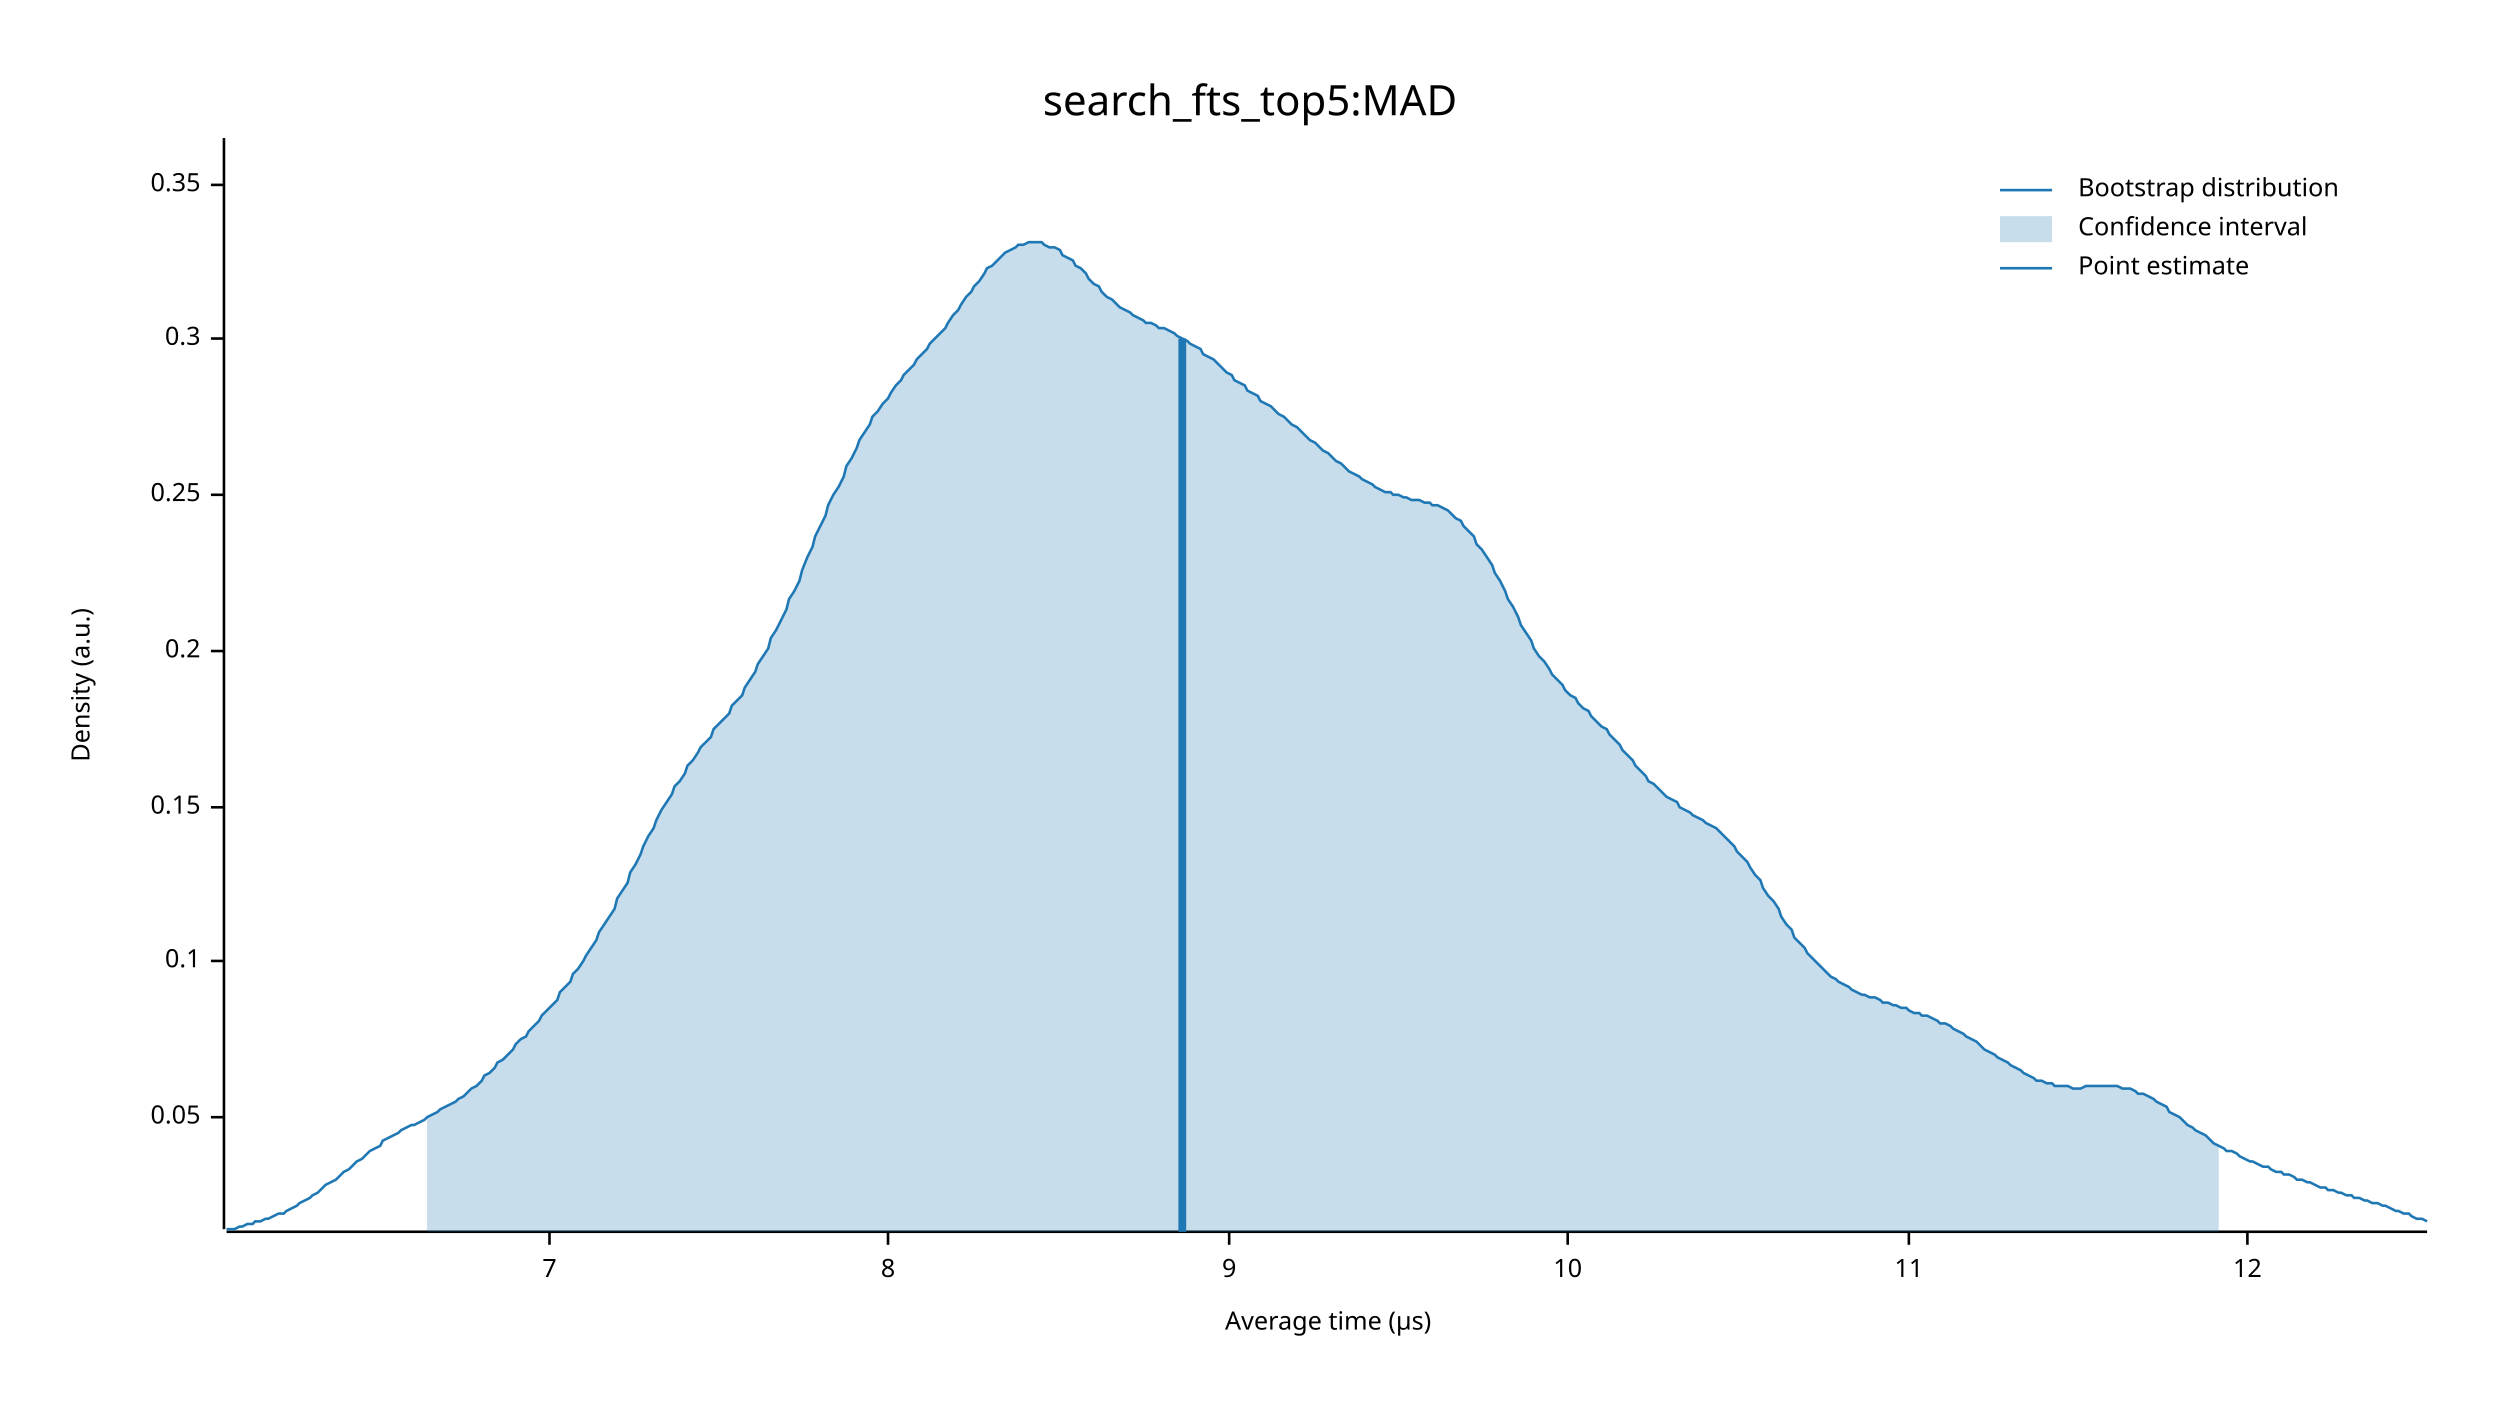
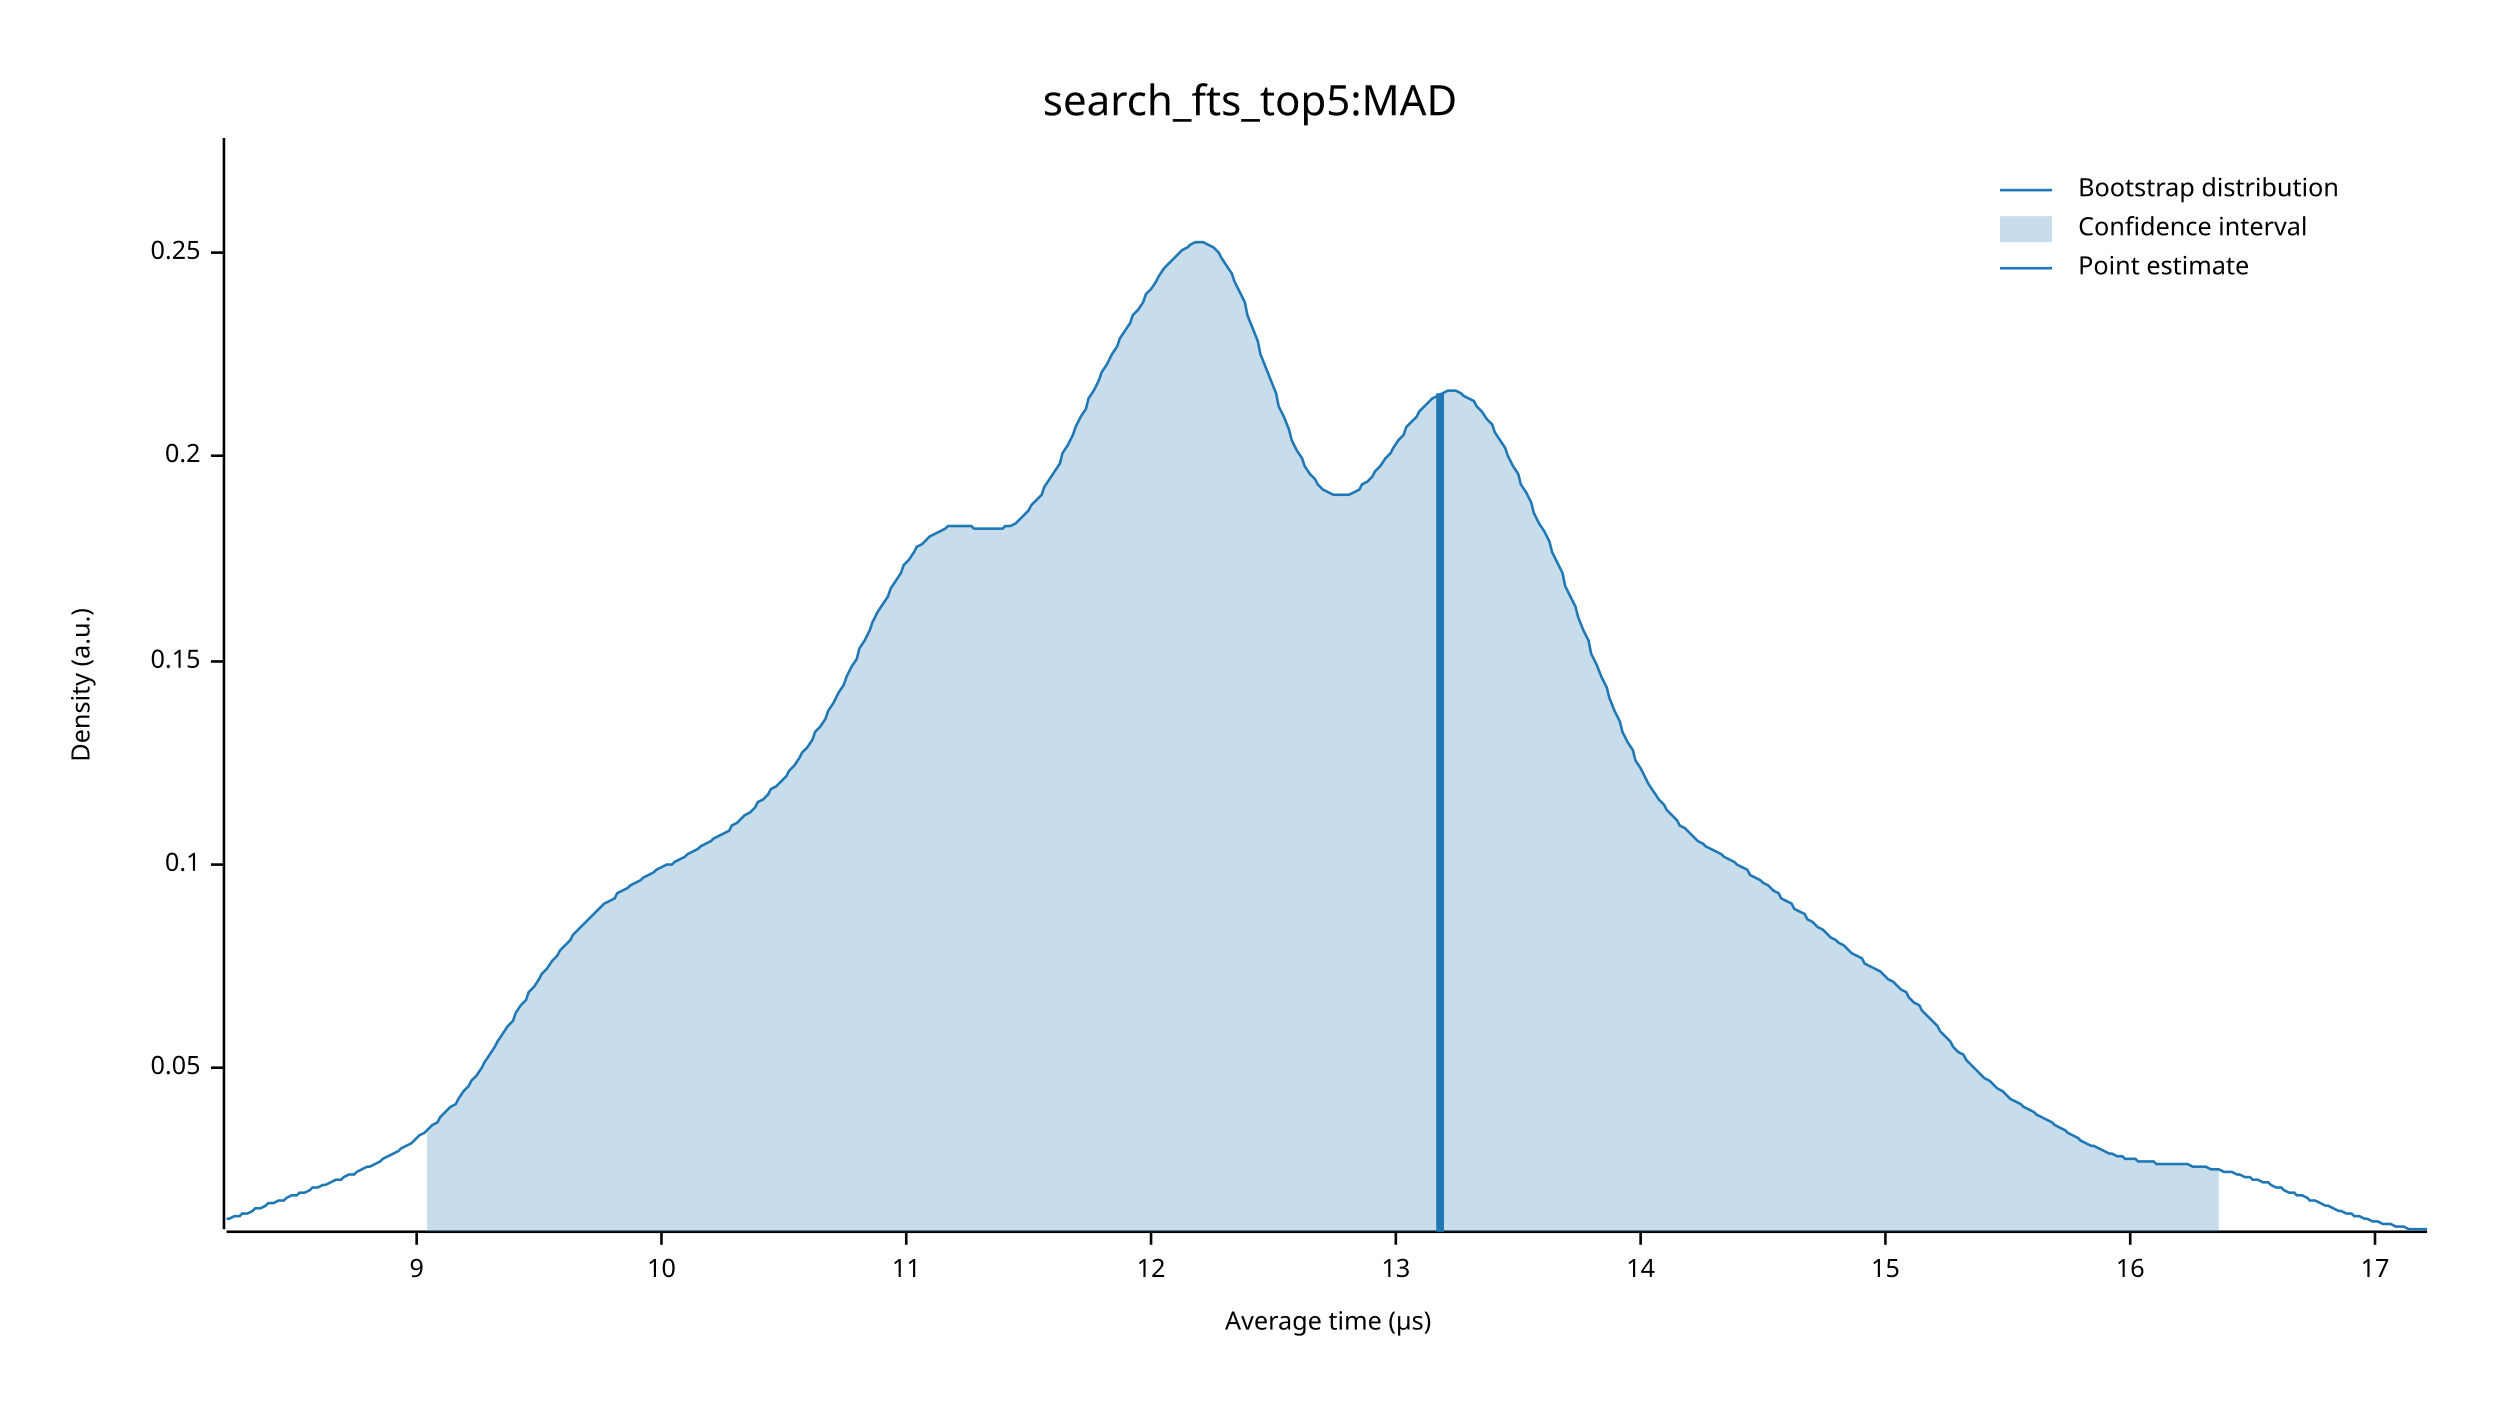
<svg xmlns="http://www.w3.org/2000/svg" width="960" height="540" viewBox="0 0 960 540">
  <text x="480" y="32" dy="0.76em" text-anchor="middle" font-family="sans-serif" font-size="16.129" opacity="1" fill="#000000">
search_fts_top5:MAD
</text>
  <text x="27" y="263" dy="0.76em" text-anchor="middle" font-family="sans-serif" font-size="9.677" opacity="1" fill="#000000" transform="rotate(270, 27, 263)">
Density (a.u.)
</text>
  <text x="510" y="513" dy="-0.5ex" text-anchor="middle" font-family="sans-serif" font-size="9.677" opacity="1" fill="#000000">
Average time (µs)
</text>
  <polyline fill="none" opacity="1" stroke="#000000" stroke-width="1" points="86,53 86,472 " />
-   <text x="77" y="429" dy="0.5ex" text-anchor="end" font-family="sans-serif" font-size="9.677" opacity="1" fill="#000000">
+   <text x="77" y="410" dy="0.5ex" text-anchor="end" font-family="sans-serif" font-size="9.677" opacity="1" fill="#000000">
0.05
</text>
-   <polyline fill="none" opacity="1" stroke="#000000" stroke-width="1" points="81,429 86,429 " />
-   <text x="77" y="369" dy="0.5ex" text-anchor="end" font-family="sans-serif" font-size="9.677" opacity="1" fill="#000000">
+   <polyline fill="none" opacity="1" stroke="#000000" stroke-width="1" points="81,410 86,410 " />
+   <text x="77" y="332" dy="0.5ex" text-anchor="end" font-family="sans-serif" font-size="9.677" opacity="1" fill="#000000">
0.1
</text>
-   <polyline fill="none" opacity="1" stroke="#000000" stroke-width="1" points="81,369 86,369 " />
-   <text x="77" y="310" dy="0.5ex" text-anchor="end" font-family="sans-serif" font-size="9.677" opacity="1" fill="#000000">
+   <polyline fill="none" opacity="1" stroke="#000000" stroke-width="1" points="81,332 86,332 " />
+   <text x="77" y="254" dy="0.5ex" text-anchor="end" font-family="sans-serif" font-size="9.677" opacity="1" fill="#000000">
0.15
</text>
-   <polyline fill="none" opacity="1" stroke="#000000" stroke-width="1" points="81,310 86,310 " />
-   <text x="77" y="250" dy="0.5ex" text-anchor="end" font-family="sans-serif" font-size="9.677" opacity="1" fill="#000000">
+   <polyline fill="none" opacity="1" stroke="#000000" stroke-width="1" points="81,254 86,254 " />
+   <text x="77" y="175" dy="0.5ex" text-anchor="end" font-family="sans-serif" font-size="9.677" opacity="1" fill="#000000">
0.2
</text>
-   <polyline fill="none" opacity="1" stroke="#000000" stroke-width="1" points="81,250 86,250 " />
-   <text x="77" y="190" dy="0.5ex" text-anchor="end" font-family="sans-serif" font-size="9.677" opacity="1" fill="#000000">
+   <polyline fill="none" opacity="1" stroke="#000000" stroke-width="1" points="81,175 86,175 " />
+   <text x="77" y="97" dy="0.5ex" text-anchor="end" font-family="sans-serif" font-size="9.677" opacity="1" fill="#000000">
0.25
</text>
-   <polyline fill="none" opacity="1" stroke="#000000" stroke-width="1" points="81,190 86,190 " />
-   <text x="77" y="130" dy="0.5ex" text-anchor="end" font-family="sans-serif" font-size="9.677" opacity="1" fill="#000000">
- 0.3
- </text>
-   <polyline fill="none" opacity="1" stroke="#000000" stroke-width="1" points="81,130 86,130 " />
-   <text x="77" y="71" dy="0.5ex" text-anchor="end" font-family="sans-serif" font-size="9.677" opacity="1" fill="#000000">
- 0.35
- </text>
-   <polyline fill="none" opacity="1" stroke="#000000" stroke-width="1" points="81,71 86,71 " />
+   <polyline fill="none" opacity="1" stroke="#000000" stroke-width="1" points="81,97 86,97 " />
  <polyline fill="none" opacity="1" stroke="#000000" stroke-width="1" points="87,473 932,473 " />
-   <text x="211" y="483" dy="0.76em" text-anchor="middle" font-family="sans-serif" font-size="9.677" opacity="1" fill="#000000">
- 7
- </text>
-   <polyline fill="none" opacity="1" stroke="#000000" stroke-width="1" points="211,473 211,478 " />
-   <text x="341" y="483" dy="0.76em" text-anchor="middle" font-family="sans-serif" font-size="9.677" opacity="1" fill="#000000">
- 8
- </text>
-   <polyline fill="none" opacity="1" stroke="#000000" stroke-width="1" points="341,473 341,478 " />
-   <text x="472" y="483" dy="0.76em" text-anchor="middle" font-family="sans-serif" font-size="9.677" opacity="1" fill="#000000">
+   <text x="160" y="483" dy="0.76em" text-anchor="middle" font-family="sans-serif" font-size="9.677" opacity="1" fill="#000000">
9
</text>
-   <polyline fill="none" opacity="1" stroke="#000000" stroke-width="1" points="472,473 472,478 " />
-   <text x="602" y="483" dy="0.76em" text-anchor="middle" font-family="sans-serif" font-size="9.677" opacity="1" fill="#000000">
+   <polyline fill="none" opacity="1" stroke="#000000" stroke-width="1" points="160,473 160,478 " />
+   <text x="254" y="483" dy="0.76em" text-anchor="middle" font-family="sans-serif" font-size="9.677" opacity="1" fill="#000000">
10
</text>
-   <polyline fill="none" opacity="1" stroke="#000000" stroke-width="1" points="602,473 602,478 " />
-   <text x="733" y="483" dy="0.76em" text-anchor="middle" font-family="sans-serif" font-size="9.677" opacity="1" fill="#000000">
+   <polyline fill="none" opacity="1" stroke="#000000" stroke-width="1" points="254,473 254,478 " />
+   <text x="348" y="483" dy="0.76em" text-anchor="middle" font-family="sans-serif" font-size="9.677" opacity="1" fill="#000000">
11
</text>
-   <polyline fill="none" opacity="1" stroke="#000000" stroke-width="1" points="733,473 733,478 " />
-   <text x="863" y="483" dy="0.76em" text-anchor="middle" font-family="sans-serif" font-size="9.677" opacity="1" fill="#000000">
+   <polyline fill="none" opacity="1" stroke="#000000" stroke-width="1" points="348,473 348,478 " />
+   <text x="442" y="483" dy="0.76em" text-anchor="middle" font-family="sans-serif" font-size="9.677" opacity="1" fill="#000000">
12
</text>
-   <polyline fill="none" opacity="1" stroke="#000000" stroke-width="1" points="863,473 863,478 " />
-   <polyline fill="none" opacity="1" stroke="#1F78B4" stroke-width="1" points="87,472 88,472 90,472 92,471 93,471 95,470 97,470 98,469 100,469 102,468 103,468 105,467 107,466 109,466 110,465 112,464 114,463 115,462 117,461 119,460 120,459 122,458 124,456 125,455 127,454 129,453 131,451 132,450 134,449 136,447 137,446 139,445 141,443 142,442 144,441 146,440 147,438 149,437 151,436 153,435 154,434 156,433 158,432 159,432 161,431 163,430 164,429 166,428 168,427 169,426 171,425 173,424 175,423 176,422 178,421 180,419 181,418 183,417 185,415 186,413 188,412 190,410 191,408 193,407 195,405 197,403 198,401 200,399 202,398 203,396 205,394 207,392 208,390 210,388 212,386 214,384 215,381 217,379 219,377 220,374 222,372 224,369 225,367 227,364 229,361 230,358 232,355 234,352 236,349 237,345 239,342 241,339 242,335 244,332 246,328 247,325 249,321 251,318 252,315 254,311 256,308 258,305 259,302 261,300 263,297 264,294 266,292 268,289 269,287 271,285 273,283 274,280 276,278 278,276 280,274 281,271 283,269 285,267 286,264 288,261 290,258 291,255 293,252 295,249 296,245 298,242 300,238 302,234 303,230 305,227 307,223 308,219 310,214 312,210 313,206 315,202 317,198 318,194 320,190 322,187 324,183 325,179 327,176 329,172 330,169 332,166 334,163 335,160 337,158 339,155 341,153 342,151 344,148 346,146 347,144 349,142 351,140 352,138 354,136 356,134 357,132 359,130 361,128 363,126 364,124 366,121 368,119 369,117 371,114 373,112 374,110 376,108 378,105 379,103 381,102 383,100 385,98 386,97 388,96 390,95 391,94 393,94 395,93 396,93 398,93 400,93 401,94 403,95 405,95 407,96 408,98 410,99 412,100 413,102 415,103 417,105 418,107 420,109 422,110 423,112 425,114 427,115 429,117 430,118 432,119 434,120 435,121 437,122 439,123 440,124 442,124 444,125 445,126 447,126 449,127 451,128 452,129 454,130 456,131 457,132 459,133 461,134 462,136 464,137 466,138 468,140 469,141 471,143 473,144 474,146 476,147 478,148 479,150 481,151 483,152 484,154 486,155 488,156 490,158 491,159 493,160 495,162 496,163 498,164 500,166 501,167 503,169 505,170 506,171 508,173 510,174 512,176 513,177 515,178 517,180 518,181 520,182 522,183 523,184 525,185 527,186 528,187 530,188 532,189 534,189 535,190 537,190 539,191 540,191 542,192 544,192 545,192 547,193 549,193 550,194 552,194 554,195 556,196 557,197 559,199 561,200 562,202 564,204 566,206 567,209 569,211 571,214 573,217 574,220 576,223 578,227 579,230 581,233 583,237 584,240 586,243 588,246 589,249 591,252 593,254 595,257 596,259 598,261 600,263 601,265 603,267 605,268 606,270 608,272 610,273 611,275 613,277 615,279 617,280 618,282 620,284 622,286 623,288 625,290 627,292 628,294 630,296 632,298 633,300 635,301 637,303 639,305 640,306 642,307 644,308 645,310 647,311 649,312 650,313 652,314 654,315 655,316 657,317 659,318 661,320 662,321 664,323 666,325 667,327 669,329 671,331 672,333 674,336 676,338 677,341 679,344 681,346 683,349 684,352 686,355 688,357 689,360 691,362 693,364 694,366 696,368 698,370 700,372 701,373 703,375 705,376 706,377 708,378 710,379 711,380 713,381 715,382 716,382 718,383 720,383 722,384 723,385 725,385 727,386 728,386 730,387 732,387 733,388 735,389 737,389 738,390 740,390 742,391 744,392 745,393 747,393 749,394 750,395 752,396 754,397 755,398 757,399 759,400 760,401 762,403 764,404 766,405 767,406 769,407 771,408 772,409 774,410 776,411 777,412 779,413 781,414 782,415 784,415 786,416 788,416 789,417 791,417 793,417 794,417 796,418 798,418 799,418 801,417 803,417 804,417 806,417 808,417 810,417 811,417 813,417 815,418 816,418 818,418 820,419 821,420 823,420 825,421 827,422 828,423 830,424 832,425 833,427 835,428 837,429 838,430 840,432 842,433 843,434 845,435 847,436 849,438 850,439 852,440 854,441 855,442 857,442 859,443 860,444 862,445 864,446 865,446 867,447 869,448 871,448 872,449 874,450 876,450 877,451 879,451 881,452 882,453 884,453 886,454 887,454 889,455 891,456 893,456 894,457 896,457 898,458 899,458 901,459 903,459 904,460 906,460 908,461 909,461 911,462 913,462 915,463 916,463 918,464 920,465 921,465 923,466 925,466 926,467 928,468 930,468 932,469 " />
-   <polygon opacity="0.25" fill="#1F78B4" points="164,429 166,428 168,427 169,426 171,425 173,424 175,423 176,422 178,421 180,419 181,418 183,417 185,415 186,413 188,412 190,410 191,408 193,407 195,405 197,403 198,401 200,399 202,398 203,396 205,394 207,392 208,390 210,388 212,386 214,384 215,381 217,379 219,377 220,374 222,372 224,369 225,367 227,364 229,361 230,358 232,355 234,352 236,349 237,345 239,342 241,339 242,335 244,332 246,328 247,325 249,321 251,318 252,315 254,311 256,308 258,305 259,302 261,300 263,297 264,294 266,292 268,289 269,287 271,285 273,283 274,280 276,278 278,276 280,274 281,271 283,269 285,267 286,264 288,261 290,258 291,255 293,252 295,249 296,245 298,242 300,238 302,234 303,230 305,227 307,223 308,219 310,214 312,210 313,206 315,202 317,198 318,194 320,190 322,187 324,183 325,179 327,176 329,172 330,169 332,166 334,163 335,160 337,158 339,155 341,153 342,151 344,148 346,146 347,144 349,142 351,140 352,138 354,136 356,134 357,132 359,130 361,128 363,126 364,124 366,121 368,119 369,117 371,114 373,112 374,110 376,108 378,105 379,103 381,102 383,100 385,98 386,97 388,96 390,95 391,94 393,94 395,93 396,93 398,93 400,93 401,94 403,95 405,95 407,96 408,98 410,99 412,100 413,102 415,103 417,105 418,107 420,109 422,110 423,112 425,114 427,115 429,117 430,118 432,119 434,120 435,121 437,122 439,123 440,124 442,124 444,125 445,126 447,126 449,127 451,128 452,129 454,130 456,131 457,132 459,133 461,134 462,136 464,137 466,138 468,140 469,141 471,143 473,144 474,146 476,147 478,148 479,150 481,151 483,152 484,154 486,155 488,156 490,158 491,159 493,160 495,162 496,163 498,164 500,166 501,167 503,169 505,170 506,171 508,173 510,174 512,176 513,177 515,178 517,180 518,181 520,182 522,183 523,184 525,185 527,186 528,187 530,188 532,189 534,189 535,190 537,190 539,191 540,191 542,192 544,192 545,192 547,193 549,193 550,194 552,194 554,195 556,196 557,197 559,199 561,200 562,202 564,204 566,206 567,209 569,211 571,214 573,217 574,220 576,223 578,227 579,230 581,233 583,237 584,240 586,243 588,246 589,249 591,252 593,254 595,257 596,259 598,261 600,263 601,265 603,267 605,268 606,270 608,272 610,273 611,275 613,277 615,279 617,280 618,282 620,284 622,286 623,288 625,290 627,292 628,294 630,296 632,298 633,300 635,301 637,303 639,305 640,306 642,307 644,308 645,310 647,311 649,312 650,313 652,314 654,315 655,316 657,317 659,318 661,320 662,321 664,323 666,325 667,327 669,329 671,331 672,333 674,336 676,338 677,341 679,344 681,346 683,349 684,352 686,355 688,357 689,360 691,362 693,364 694,366 696,368 698,370 700,372 701,373 703,375 705,376 706,377 708,378 710,379 711,380 713,381 715,382 716,382 718,383 720,383 722,384 723,385 725,385 727,386 728,386 730,387 732,387 733,388 735,389 737,389 738,390 740,390 742,391 744,392 745,393 747,393 749,394 750,395 752,396 754,397 755,398 757,399 759,400 760,401 762,403 764,404 766,405 767,406 769,407 771,408 772,409 774,410 776,411 777,412 779,413 781,414 782,415 784,415 786,416 788,416 789,417 791,417 793,417 794,417 796,418 798,418 799,418 801,417 803,417 804,417 806,417 808,417 810,417 811,417 813,417 815,418 816,418 818,418 820,419 821,420 823,420 825,421 827,422 828,423 830,424 832,425 833,427 835,428 837,429 838,430 840,432 842,433 843,434 845,435 847,436 849,438 850,439 852,440 852,473 164,473 " />
-   <polyline fill="none" opacity="1" stroke="#1F78B4" stroke-width="3" points="454,473 454,130 " />
+   <polyline fill="none" opacity="1" stroke="#000000" stroke-width="1" points="442,473 442,478 " />
+   <text x="536" y="483" dy="0.76em" text-anchor="middle" font-family="sans-serif" font-size="9.677" opacity="1" fill="#000000">
+ 13
+ </text>
+   <polyline fill="none" opacity="1" stroke="#000000" stroke-width="1" points="536,473 536,478 " />
+   <text x="630" y="483" dy="0.76em" text-anchor="middle" font-family="sans-serif" font-size="9.677" opacity="1" fill="#000000">
+ 14
+ </text>
+   <polyline fill="none" opacity="1" stroke="#000000" stroke-width="1" points="630,473 630,478 " />
+   <text x="724" y="483" dy="0.76em" text-anchor="middle" font-family="sans-serif" font-size="9.677" opacity="1" fill="#000000">
+ 15
+ </text>
+   <polyline fill="none" opacity="1" stroke="#000000" stroke-width="1" points="724,473 724,478 " />
+   <text x="818" y="483" dy="0.76em" text-anchor="middle" font-family="sans-serif" font-size="9.677" opacity="1" fill="#000000">
+ 16
+ </text>
+   <polyline fill="none" opacity="1" stroke="#000000" stroke-width="1" points="818,473 818,478 " />
+   <text x="912" y="483" dy="0.76em" text-anchor="middle" font-family="sans-serif" font-size="9.677" opacity="1" fill="#000000">
+ 17
+ </text>
+   <polyline fill="none" opacity="1" stroke="#000000" stroke-width="1" points="912,473 912,478 " />
+   <polyline fill="none" opacity="1" stroke="#1F78B4" stroke-width="1" points="87,468 88,468 90,467 92,467 93,466 95,466 97,465 98,464 100,464 102,463 103,462 105,462 107,461 109,461 110,460 112,459 114,459 115,458 117,458 119,457 120,456 122,456 124,455 125,455 127,454 129,453 131,453 132,452 134,451 136,451 137,450 139,449 141,448 142,448 144,447 146,446 147,445 149,444 151,443 153,442 154,441 156,440 158,439 159,438 161,436 163,435 164,434 166,432 168,431 169,429 171,427 173,425 175,424 176,422 178,419 180,417 181,415 183,413 185,410 186,408 188,405 190,402 191,400 193,397 195,394 197,392 198,389 200,386 202,384 203,381 205,379 207,376 208,374 210,372 212,369 214,367 215,365 217,363 219,361 220,359 222,357 224,355 225,354 227,352 229,350 230,349 232,347 234,346 236,345 237,343 239,342 241,341 242,340 244,339 246,338 247,337 249,336 251,335 252,334 254,333 256,332 258,332 259,331 261,330 263,329 264,328 266,327 268,326 269,325 271,324 273,323 274,322 276,321 278,320 280,319 281,317 283,316 285,314 286,313 288,312 290,310 291,308 293,307 295,305 296,303 298,302 300,300 302,298 303,296 305,294 307,291 308,289 310,287 312,284 313,281 315,279 317,276 318,273 320,270 322,266 324,263 325,260 327,256 329,253 330,249 332,246 334,242 335,239 337,235 339,232 341,229 342,226 344,223 346,220 347,217 349,215 351,212 352,210 354,209 356,207 357,206 359,205 361,204 363,203 364,202 366,202 368,202 369,202 371,202 373,202 374,203 376,203 378,203 379,203 381,203 383,203 385,203 386,202 388,202 390,201 391,200 393,198 395,196 396,194 398,192 400,190 401,187 403,184 405,181 407,178 408,174 410,171 412,167 413,164 415,160 417,157 418,153 420,150 422,146 423,143 425,140 427,136 429,133 430,130 432,127 434,124 435,121 437,119 439,116 440,113 442,111 444,108 445,106 447,103 449,101 451,99 452,98 454,96 456,95 457,94 459,93 461,93 462,93 464,94 466,95 468,97 469,99 471,102 473,105 474,108 476,112 478,116 479,121 481,126 483,131 484,136 486,141 488,146 490,151 491,156 493,160 495,165 496,169 498,173 500,176 501,179 503,182 505,184 506,186 508,188 510,189 512,190 513,190 515,190 517,190 518,190 520,189 522,188 523,186 525,185 527,183 528,181 530,179 532,176 534,174 535,172 537,169 539,167 540,164 542,162 544,160 545,158 547,156 549,154 550,153 552,152 554,151 556,150 557,150 559,150 561,151 562,152 564,153 566,154 567,156 569,158 571,161 573,163 574,166 576,169 578,172 579,175 581,179 583,182 584,186 586,189 588,193 589,197 591,201 593,204 595,208 596,212 598,216 600,220 601,225 603,229 605,233 606,237 608,242 610,246 611,251 613,255 615,260 617,264 618,268 620,273 622,277 623,281 625,285 627,288 628,292 630,295 632,299 633,301 635,304 637,307 639,309 640,311 642,313 644,315 645,317 647,318 649,320 650,321 652,323 654,324 655,325 657,326 659,327 661,328 662,329 664,330 666,331 667,332 669,333 671,334 672,336 674,337 676,338 677,339 679,340 681,342 683,343 684,345 686,346 688,347 689,349 691,350 693,351 694,353 696,354 698,356 700,357 701,358 703,360 705,361 706,362 708,363 710,365 711,366 713,367 715,368 716,370 718,371 720,372 722,373 723,374 725,376 727,377 728,378 730,380 732,381 733,383 735,385 737,386 738,388 740,390 742,392 744,394 745,396 747,398 749,400 750,402 752,404 754,405 755,407 757,409 759,411 760,412 762,414 764,415 766,417 767,418 769,419 771,421 772,422 774,423 776,424 777,425 779,426 781,427 782,428 784,429 786,430 788,431 789,432 791,433 793,434 794,435 796,436 798,437 799,438 801,439 803,440 804,440 806,441 808,442 810,443 811,443 813,444 815,444 816,445 818,445 820,445 821,446 823,446 825,446 827,446 828,447 830,447 832,447 833,447 835,447 837,447 838,447 840,447 842,448 843,448 845,448 847,448 849,449 850,449 852,449 854,450 855,450 857,450 859,451 860,451 862,452 864,452 865,453 867,453 869,454 871,454 872,455 874,456 876,456 877,457 879,458 881,458 882,459 884,459 886,460 887,461 889,461 891,462 893,463 894,463 896,464 898,465 899,465 901,466 903,466 904,467 906,467 908,468 909,468 911,469 913,469 915,470 916,470 918,470 920,471 921,471 923,471 925,472 926,472 928,472 930,472 932,472 " />
+   <polygon opacity="0.25" fill="#1F78B4" points="164,434 166,432 168,431 169,429 171,427 173,425 175,424 176,422 178,419 180,417 181,415 183,413 185,410 186,408 188,405 190,402 191,400 193,397 195,394 197,392 198,389 200,386 202,384 203,381 205,379 207,376 208,374 210,372 212,369 214,367 215,365 217,363 219,361 220,359 222,357 224,355 225,354 227,352 229,350 230,349 232,347 234,346 236,345 237,343 239,342 241,341 242,340 244,339 246,338 247,337 249,336 251,335 252,334 254,333 256,332 258,332 259,331 261,330 263,329 264,328 266,327 268,326 269,325 271,324 273,323 274,322 276,321 278,320 280,319 281,317 283,316 285,314 286,313 288,312 290,310 291,308 293,307 295,305 296,303 298,302 300,300 302,298 303,296 305,294 307,291 308,289 310,287 312,284 313,281 315,279 317,276 318,273 320,270 322,266 324,263 325,260 327,256 329,253 330,249 332,246 334,242 335,239 337,235 339,232 341,229 342,226 344,223 346,220 347,217 349,215 351,212 352,210 354,209 356,207 357,206 359,205 361,204 363,203 364,202 366,202 368,202 369,202 371,202 373,202 374,203 376,203 378,203 379,203 381,203 383,203 385,203 386,202 388,202 390,201 391,200 393,198 395,196 396,194 398,192 400,190 401,187 403,184 405,181 407,178 408,174 410,171 412,167 413,164 415,160 417,157 418,153 420,150 422,146 423,143 425,140 427,136 429,133 430,130 432,127 434,124 435,121 437,119 439,116 440,113 442,111 444,108 445,106 447,103 449,101 451,99 452,98 454,96 456,95 457,94 459,93 461,93 462,93 464,94 466,95 468,97 469,99 471,102 473,105 474,108 476,112 478,116 479,121 481,126 483,131 484,136 486,141 488,146 490,151 491,156 493,160 495,165 496,169 498,173 500,176 501,179 503,182 505,184 506,186 508,188 510,189 512,190 513,190 515,190 517,190 518,190 520,189 522,188 523,186 525,185 527,183 528,181 530,179 532,176 534,174 535,172 537,169 539,167 540,164 542,162 544,160 545,158 547,156 549,154 550,153 552,152 554,151 556,150 557,150 559,150 561,151 562,152 564,153 566,154 567,156 569,158 571,161 573,163 574,166 576,169 578,172 579,175 581,179 583,182 584,186 586,189 588,193 589,197 591,201 593,204 595,208 596,212 598,216 600,220 601,225 603,229 605,233 606,237 608,242 610,246 611,251 613,255 615,260 617,264 618,268 620,273 622,277 623,281 625,285 627,288 628,292 630,295 632,299 633,301 635,304 637,307 639,309 640,311 642,313 644,315 645,317 647,318 649,320 650,321 652,323 654,324 655,325 657,326 659,327 661,328 662,329 664,330 666,331 667,332 669,333 671,334 672,336 674,337 676,338 677,339 679,340 681,342 683,343 684,345 686,346 688,347 689,349 691,350 693,351 694,353 696,354 698,356 700,357 701,358 703,360 705,361 706,362 708,363 710,365 711,366 713,367 715,368 716,370 718,371 720,372 722,373 723,374 725,376 727,377 728,378 730,380 732,381 733,383 735,385 737,386 738,388 740,390 742,392 744,394 745,396 747,398 749,400 750,402 752,404 754,405 755,407 757,409 759,411 760,412 762,414 764,415 766,417 767,418 769,419 771,421 772,422 774,423 776,424 777,425 779,426 781,427 782,428 784,429 786,430 788,431 789,432 791,433 793,434 794,435 796,436 798,437 799,438 801,439 803,440 804,440 806,441 808,442 810,443 811,443 813,444 815,444 816,445 818,445 820,445 821,446 823,446 825,446 827,446 828,447 830,447 832,447 833,447 835,447 837,447 838,447 840,447 842,448 843,448 845,448 847,448 849,449 850,449 852,449 852,473 164,473 " />
+   <polyline fill="none" opacity="1" stroke="#1F78B4" stroke-width="3" points="553,473 553,151 " />
  <text x="798" y="68" dy="0.76em" text-anchor="start" font-family="sans-serif" font-size="9.677" opacity="1" fill="#000000">
Bootstrap distribution
</text>
  <text x="798" y="83" dy="0.76em" text-anchor="start" font-family="sans-serif" font-size="9.677" opacity="1" fill="#000000">
Confidence interval
</text>
  <text x="798" y="98" dy="0.76em" text-anchor="start" font-family="sans-serif" font-size="9.677" opacity="1" fill="#000000">
Point estimate
</text>
  <polyline fill="none" opacity="1" stroke="#1F78B4" stroke-width="1" points="768,73 788,73 " />
  <rect x="768" y="83" width="20" height="10" opacity="0.25" fill="#1F78B4" stroke="none" />
  <polyline fill="none" opacity="1" stroke="#1F78B4" stroke-width="1" points="768,103 788,103 " />
</svg>
